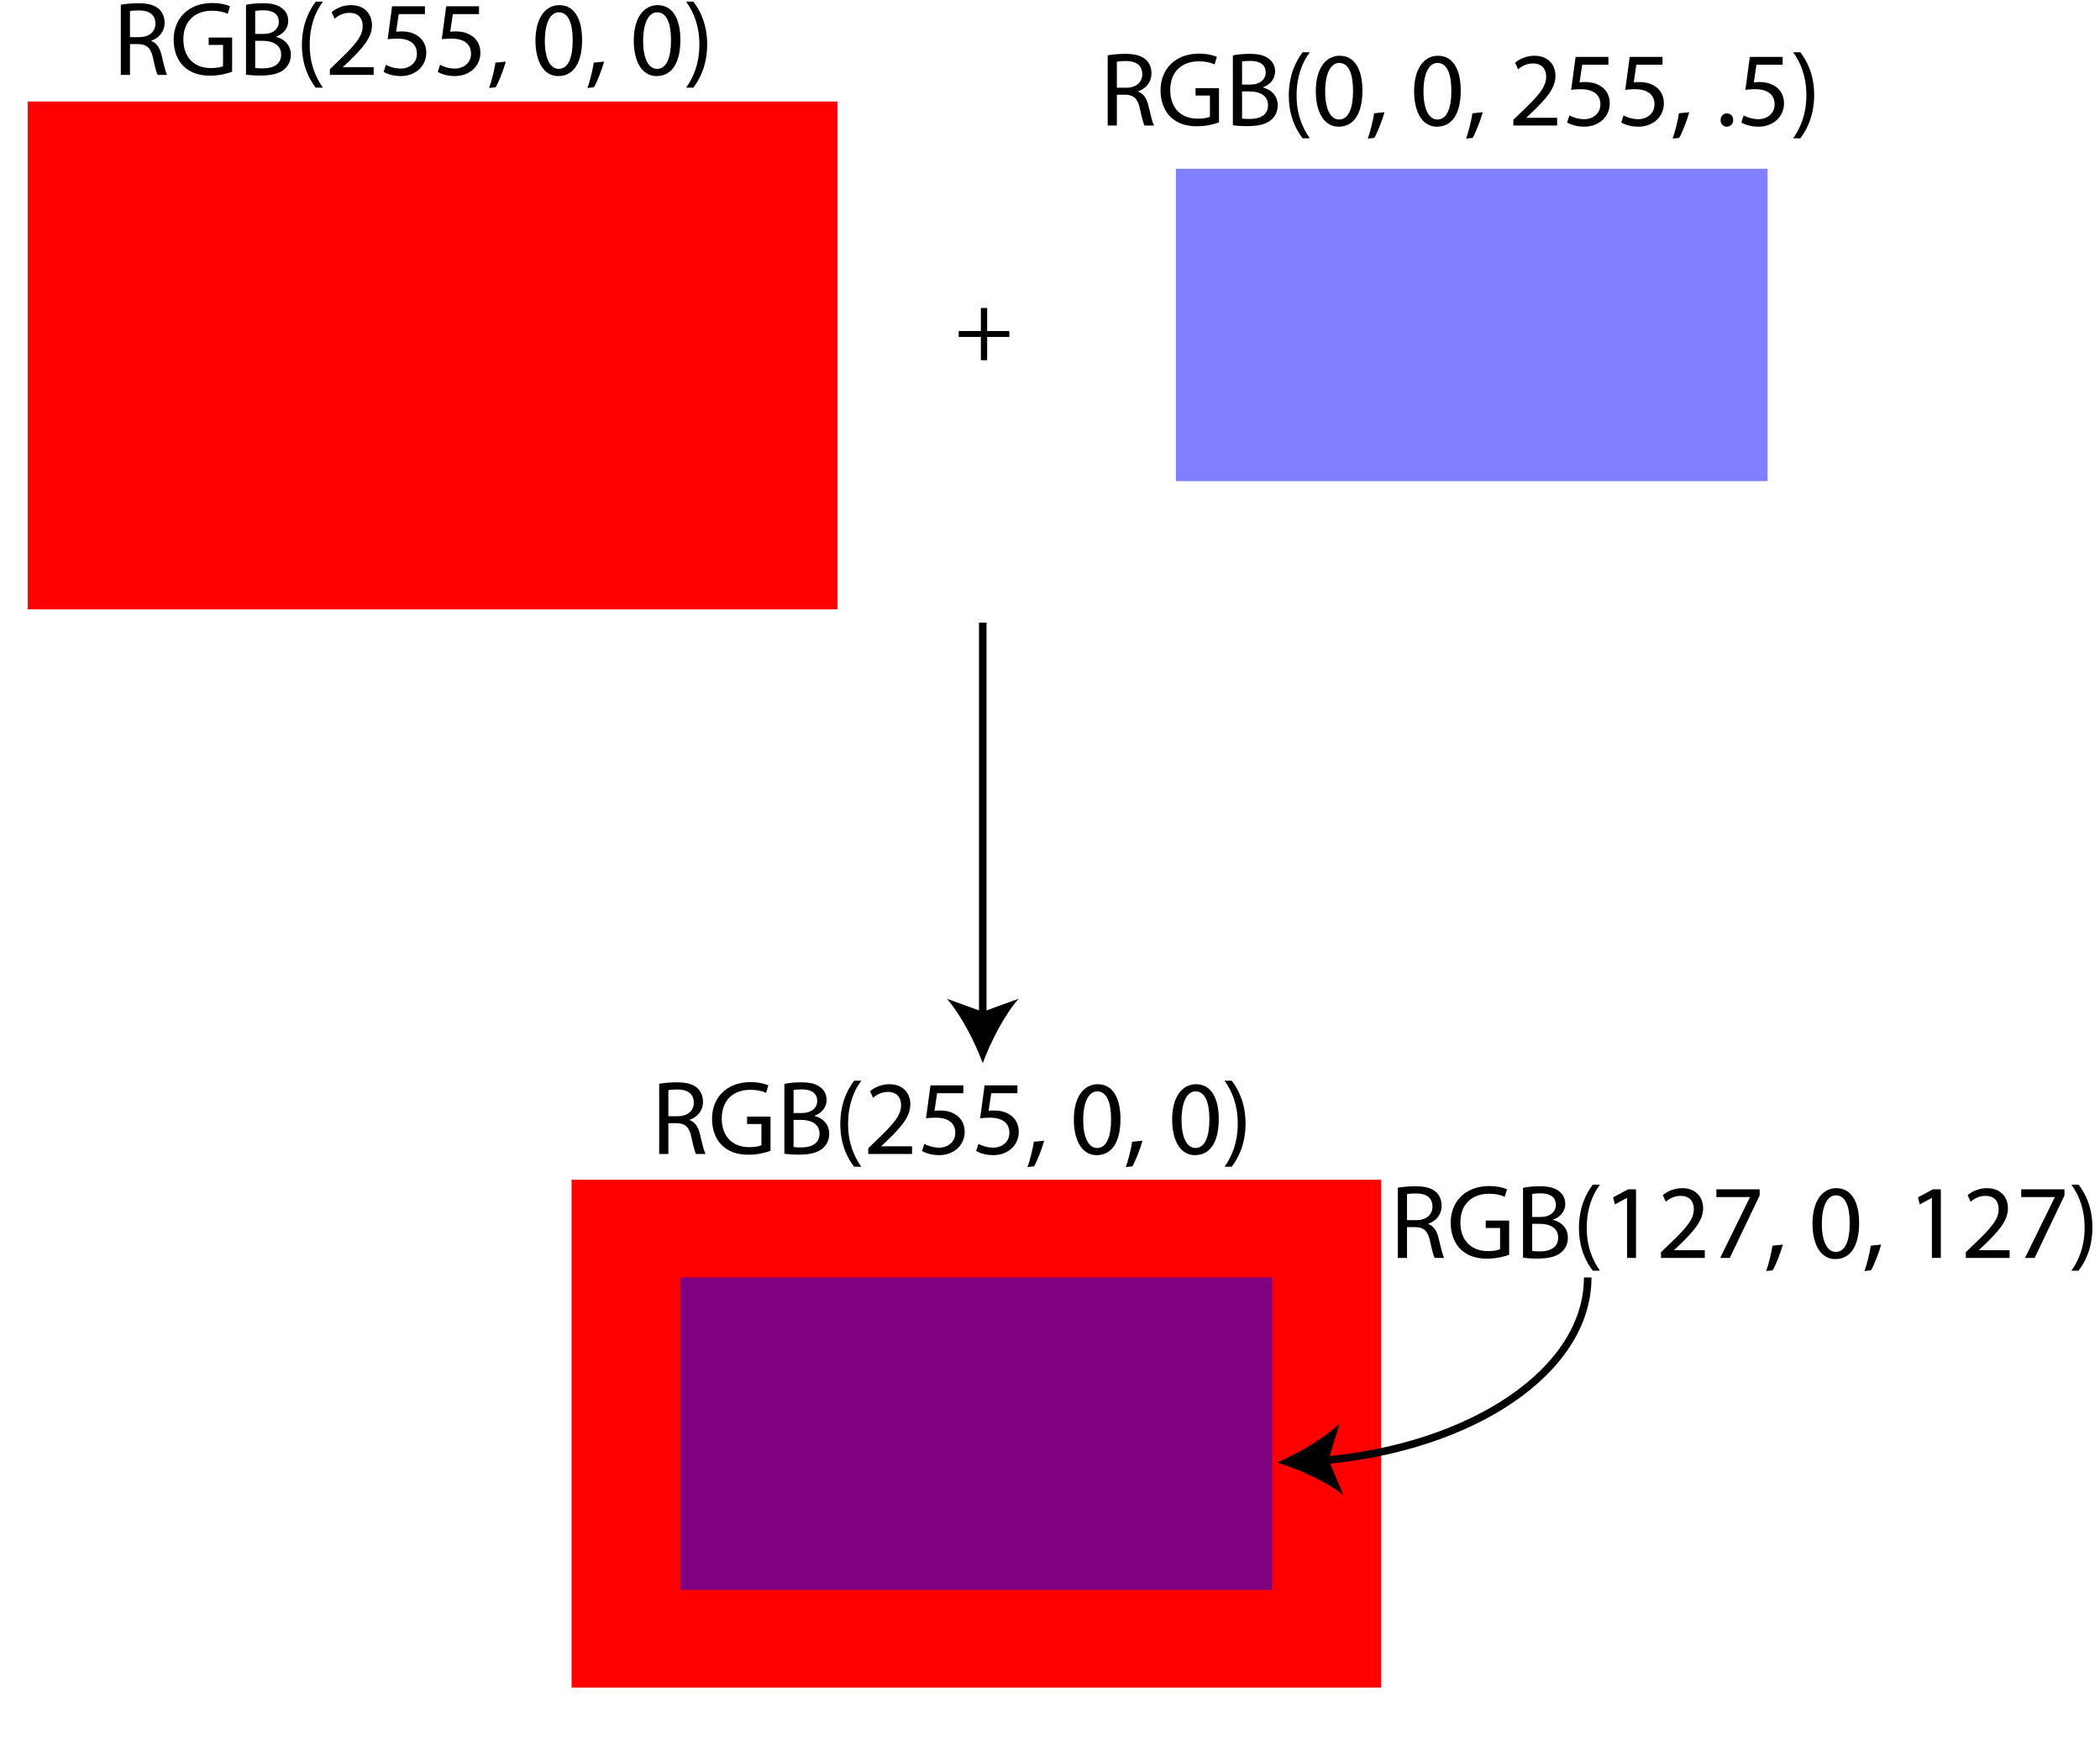
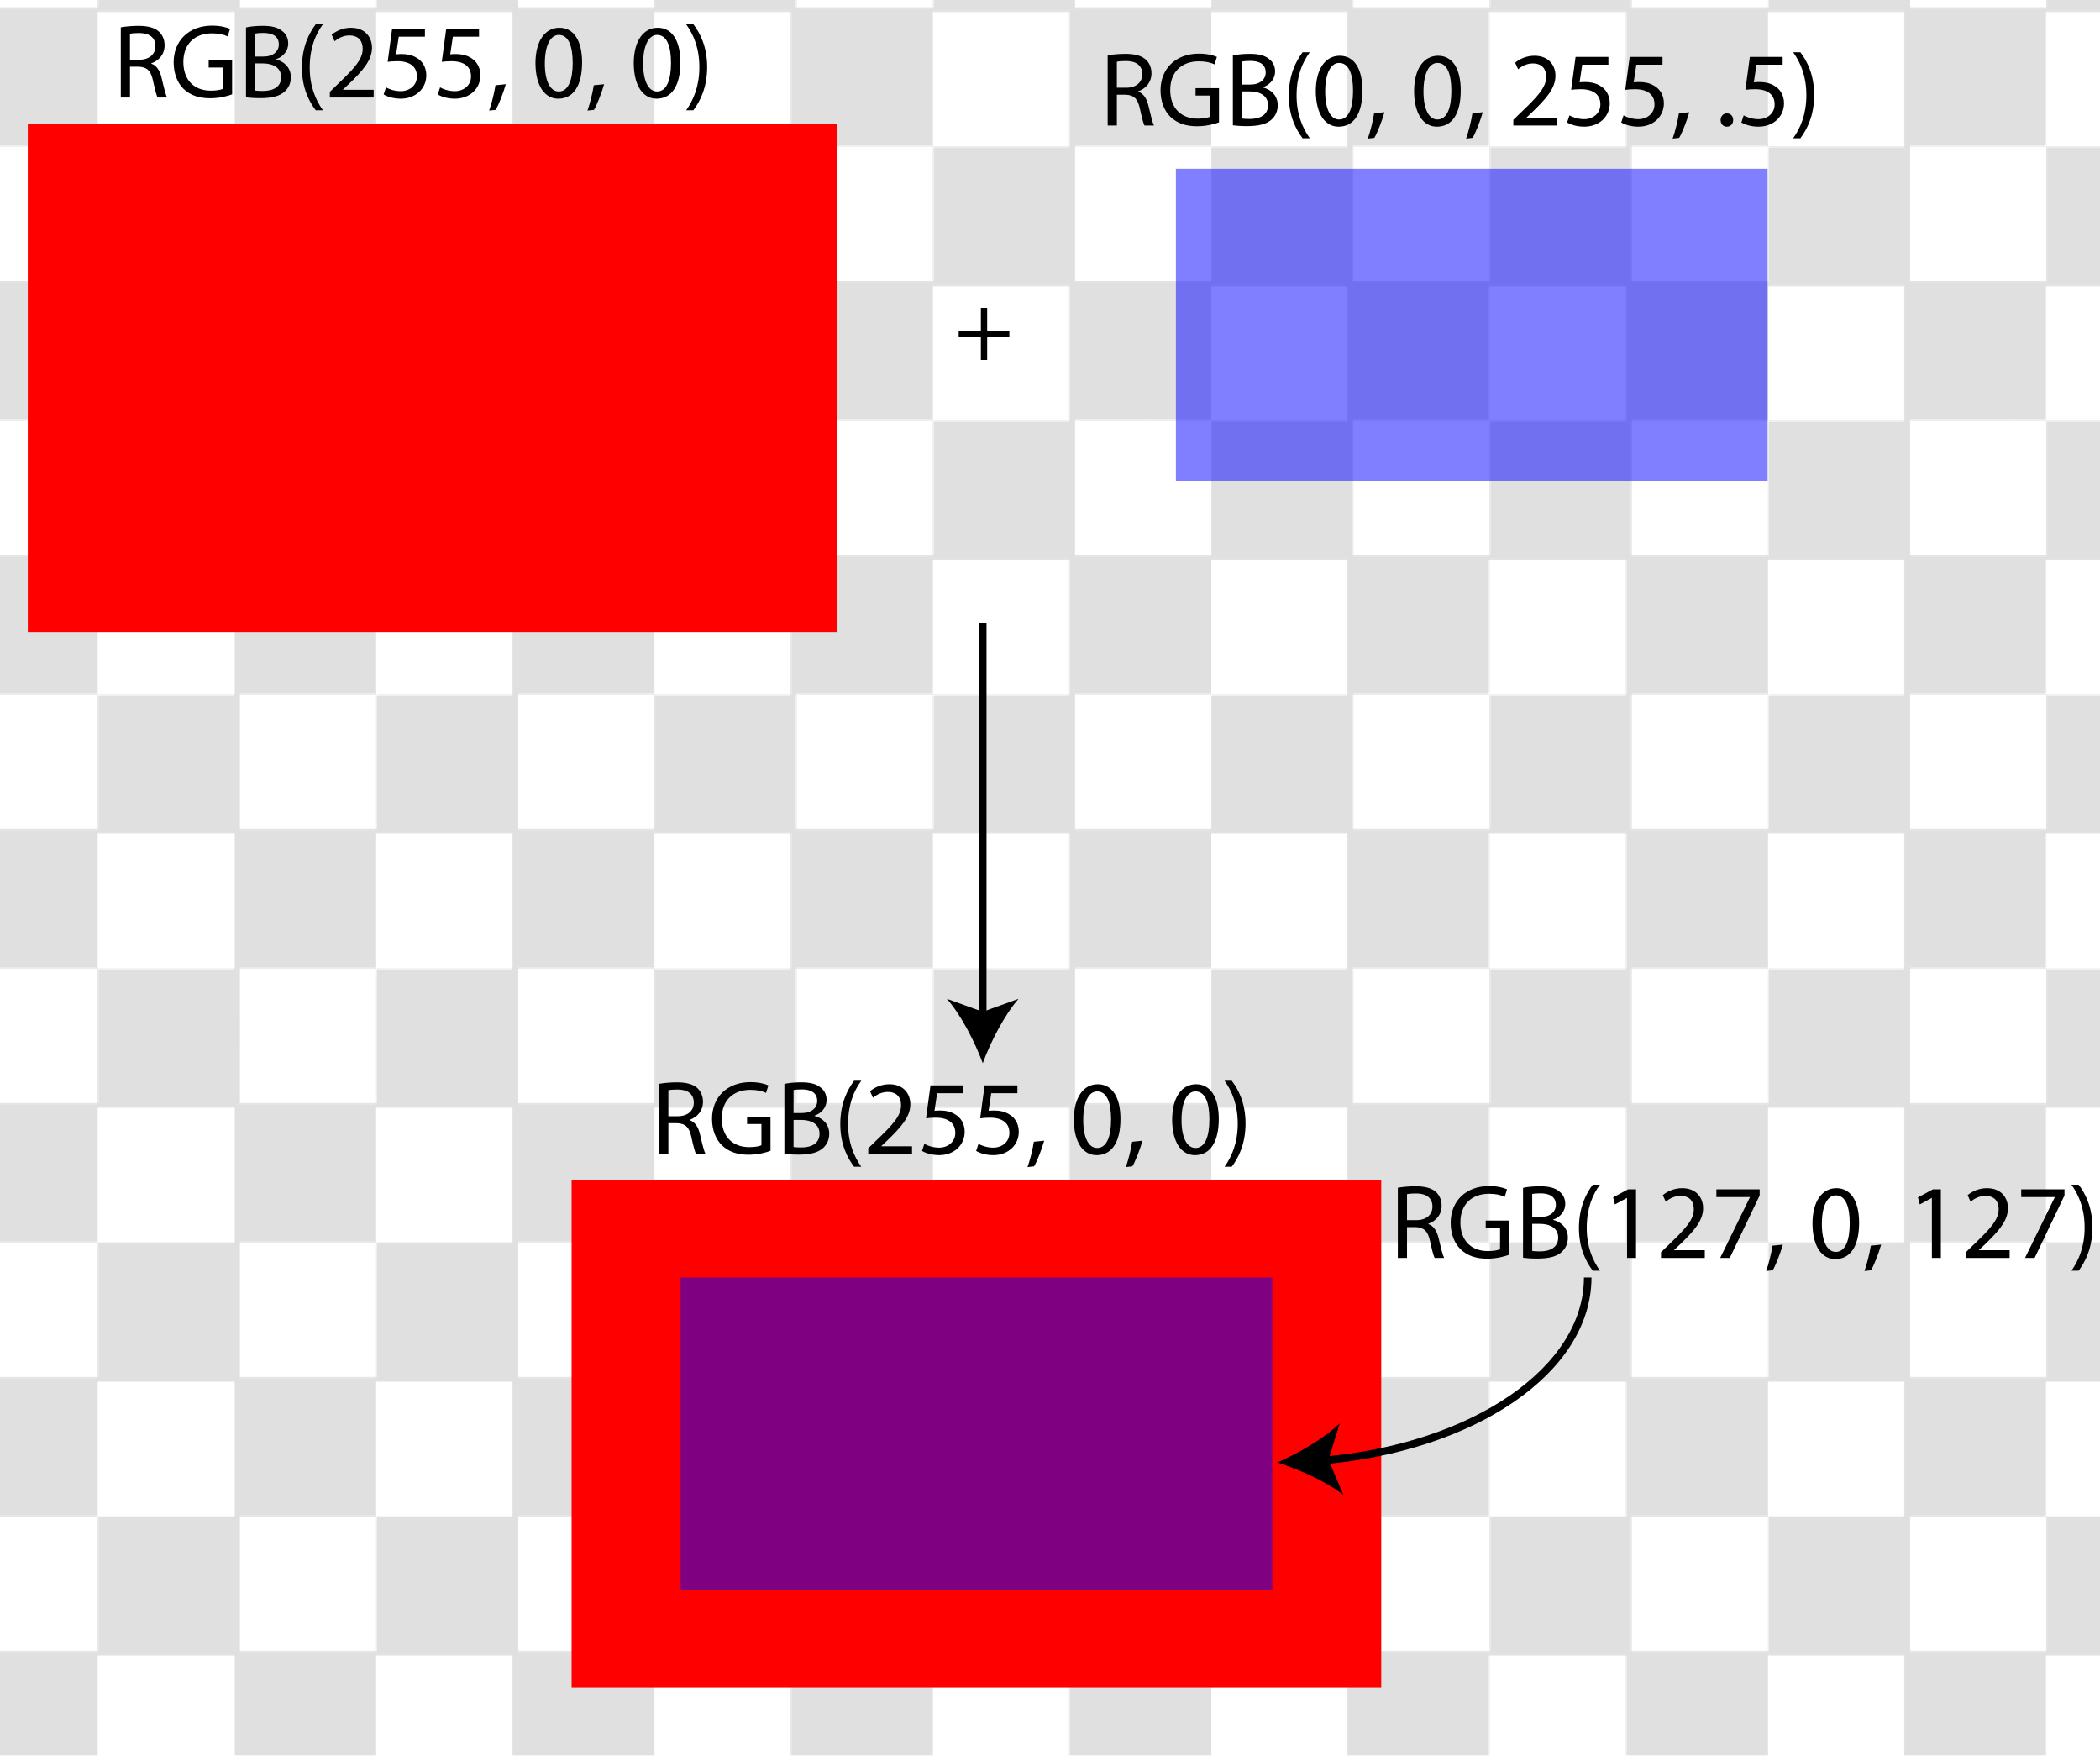
- <svg xmlns="http://www.w3.org/2000/svg" version="1.1" id="Layer_1" x="0px" y="0px" width="278.714px" height="232.931px" viewBox="0 0 278.714 232.931" enable-background="new 0 0 278.714 232.931" xml:space="preserve">
-   <rect x="3.688" y="13.473" fill="#FF0000" width="107.456" height="67.382" />
-   <g>
-     <rect x="14.968" fill="none" width="82.896" height="10.047" />
-     <path d="M16.032,0.625c0.617-0.112,1.513-0.196,2.339-0.196c1.303,0,2.157,0.252,2.731,0.771c0.462,0.42,0.743,1.064,0.743,1.807   c0,1.232-0.785,2.059-1.765,2.395v0.042c0.714,0.252,1.148,0.925,1.373,1.905c0.308,1.316,0.532,2.227,0.729,2.591h-1.261   c-0.154-0.28-0.364-1.079-0.616-2.255c-0.28-1.303-0.798-1.793-1.905-1.835h-1.148v4.09h-1.219V0.625z M17.251,4.925h1.247   c1.303,0,2.129-0.714,2.129-1.793c0-1.219-0.883-1.751-2.171-1.751c-0.588,0-0.995,0.042-1.205,0.098V4.925z" />
-     <path d="M30.806,9.52c-0.546,0.21-1.639,0.519-2.914,0.519c-1.429,0-2.605-0.364-3.53-1.247c-0.812-0.785-1.316-2.045-1.316-3.516   c0-2.815,1.947-4.875,5.113-4.875c1.092,0,1.961,0.238,2.367,0.434L30.218,1.83c-0.504-0.238-1.135-0.406-2.087-0.406   c-2.297,0-3.796,1.429-3.796,3.796c0,2.396,1.429,3.81,3.642,3.81c0.798,0,1.345-0.112,1.625-0.252V5.962h-1.905v-0.98h3.11V9.52z" />
-     <path d="M32.65,0.639c0.532-0.126,1.387-0.21,2.228-0.21c1.218,0,2.003,0.21,2.577,0.687c0.49,0.364,0.798,0.924,0.798,1.667   c0,0.924-0.616,1.723-1.597,2.073v0.042c0.896,0.21,1.947,0.953,1.947,2.354c0,0.813-0.322,1.443-0.812,1.891   c-0.645,0.602-1.709,0.882-3.25,0.882c-0.84,0-1.485-0.056-1.891-0.112V0.639z M33.869,4.505h1.106   c1.275,0,2.031-0.686,2.031-1.597c0-1.093-0.826-1.541-2.059-1.541c-0.56,0-0.882,0.042-1.079,0.084V4.505z M33.869,9.016   c0.252,0.042,0.588,0.056,1.022,0.056c1.261,0,2.423-0.462,2.423-1.835c0-1.274-1.106-1.821-2.437-1.821h-1.009V9.016z" />
-     <path d="M42.857,0.219c-1.022,1.387-1.751,3.194-1.751,5.743c0,2.493,0.771,4.272,1.751,5.673h-0.953   c-0.882-1.163-1.835-2.956-1.835-5.687c0.014-2.746,0.953-4.552,1.835-5.729H42.857z" />
-     <path d="M43.78,9.94V9.184l0.966-0.938c2.326-2.213,3.39-3.39,3.39-4.763c0-0.924-0.435-1.779-1.793-1.779   c-0.827,0-1.513,0.42-1.933,0.771l-0.392-0.869c0.616-0.518,1.527-0.924,2.563-0.924c1.961,0,2.788,1.345,2.788,2.647   c0,1.681-1.219,3.04-3.138,4.888l-0.714,0.672v0.028h4.076V9.94H43.78z" />
-     <path d="M56.396,1.872h-3.474l-0.35,2.339c0.21-0.028,0.406-0.042,0.742-0.042c0.714,0,1.401,0.14,1.961,0.49   c0.714,0.392,1.303,1.19,1.303,2.325c0,1.779-1.415,3.11-3.39,3.11c-0.995,0-1.821-0.28-2.269-0.561l0.308-0.938   C51.606,8.819,52.348,9.1,53.188,9.1c1.149,0,2.157-0.756,2.143-1.975c0-1.177-0.798-2.003-2.605-2.003   c-0.533,0-0.939,0.042-1.275,0.084l0.588-4.371h4.356V1.872z" />
-     <path d="M63.578,1.872h-3.474l-0.35,2.339c0.21-0.028,0.406-0.042,0.742-0.042c0.714,0,1.401,0.14,1.961,0.49   c0.714,0.392,1.303,1.19,1.303,2.325c0,1.779-1.415,3.11-3.39,3.11c-0.995,0-1.821-0.28-2.269-0.561l0.308-0.938   C58.788,8.819,59.53,9.1,60.37,9.1c1.149,0,2.157-0.756,2.143-1.975c0-1.177-0.798-2.003-2.605-2.003   c-0.533,0-0.939,0.042-1.275,0.084l0.588-4.371h4.356V1.872z" />
-     <path d="M64.918,11.677c0.308-0.84,0.687-2.339,0.84-3.362l1.373-0.14c-0.336,1.191-0.953,2.746-1.345,3.404L64.918,11.677z" />
-     <path d="M77.256,5.29c0,3.096-1.163,4.805-3.166,4.805c-1.779,0-2.998-1.667-3.025-4.679c0-3.068,1.331-4.734,3.18-4.734   C76.149,0.681,77.256,2.39,77.256,5.29z M72.311,5.43c0,2.367,0.729,3.712,1.849,3.712c1.247,0,1.849-1.471,1.849-3.796   c0-2.241-0.56-3.712-1.849-3.712C73.095,1.633,72.311,2.95,72.311,5.43z" />
-     <path d="M77.966,11.677c0.308-0.84,0.687-2.339,0.84-3.362l1.373-0.14c-0.336,1.191-0.953,2.746-1.345,3.404L77.966,11.677z" />
-     <path d="M90.303,5.29c0,3.096-1.163,4.805-3.166,4.805c-1.779,0-2.998-1.667-3.025-4.679c0-3.068,1.331-4.734,3.18-4.734   C89.196,0.681,90.303,2.39,90.303,5.29z M85.358,5.43c0,2.367,0.729,3.712,1.849,3.712c1.247,0,1.849-1.471,1.849-3.796   c0-2.241-0.56-3.712-1.849-3.712C86.143,1.633,85.358,2.95,85.358,5.43z" />
-     <path d="M91.069,11.635c0.98-1.387,1.751-3.194,1.751-5.715c0-2.521-0.756-4.3-1.751-5.701h0.953   c0.882,1.148,1.835,2.956,1.835,5.701c-0.014,2.745-0.953,4.538-1.835,5.715H91.069z" />
+ <svg xmlns="http://www.w3.org/2000/svg" version="1.1" x="0px" y="0px" width="278.714px" height="232.931px" viewBox="0 0 278.714 232.931" enable-background="new 0 0 278.714 232.931" xml:space="preserve">
+   <pattern x="-23.976" y="-16.899" width="36.947" height="36.35" patternUnits="userSpaceOnUse" id="New_Pattern_Swatch_2" viewBox="0 -36.35 36.947 36.35" overflow="visible">
+     <g>
+       <polygon fill="none" points="0,0 36.947,0 36.947,-36.35 0,-36.35   " />
+       <polygon fill="#E0E0E0" points="18.875,-17.875 0,-17.875 0,-36.35 18.875,-36.35   " />
+       <polygon fill="#E0E0E0" points="36.947,0 18.072,0 18.072,-18.474 36.947,-18.474   " />
+     </g>
+   </pattern>
+   <g id="Layer_2">
+     <rect fill="url(#New_Pattern_Swatch_2)" width="278.714" height="232.931" />
  </g>
-   <rect x="156.066" y="22.393" fill="#0000FF" fill-opacity="0.5" width="78.53" height="41.446" />
-   <g>
-     <rect x="145.947" y="6.715" fill="none" width="100.768" height="10.046" />
-     <path d="M147.011,7.34c0.616-0.112,1.513-0.196,2.34-0.196c1.303,0,2.156,0.252,2.731,0.771c0.462,0.42,0.742,1.064,0.742,1.807   c0,1.232-0.784,2.059-1.766,2.395v0.042c0.715,0.252,1.149,0.925,1.373,1.905c0.309,1.316,0.532,2.227,0.729,2.591H151.9   c-0.154-0.28-0.364-1.079-0.616-2.255c-0.28-1.303-0.799-1.793-1.905-1.835h-1.148v4.09h-1.219V7.34z M148.23,11.641h1.247   c1.303,0,2.129-0.714,2.129-1.793c0-1.219-0.883-1.751-2.171-1.751c-0.589,0-0.995,0.042-1.205,0.098V11.641z" />
-     <path d="M161.786,16.235c-0.547,0.21-1.639,0.519-2.914,0.519c-1.429,0-2.605-0.364-3.529-1.247   c-0.813-0.785-1.317-2.045-1.317-3.516c0-2.815,1.947-4.875,5.113-4.875c1.093,0,1.961,0.238,2.367,0.434l-0.309,0.995   c-0.504-0.238-1.134-0.406-2.087-0.406c-2.297,0-3.796,1.429-3.796,3.796c0,2.396,1.429,3.81,3.642,3.81   c0.799,0,1.345-0.112,1.625-0.252v-2.815h-1.905v-0.98h3.11V16.235z" />
-     <path d="M163.629,7.354c0.532-0.126,1.387-0.21,2.228-0.21c1.219,0,2.003,0.21,2.577,0.687c0.49,0.364,0.799,0.924,0.799,1.667   c0,0.924-0.616,1.723-1.598,2.073v0.042c0.896,0.21,1.947,0.952,1.947,2.353c0,0.813-0.322,1.443-0.813,1.891   c-0.645,0.602-1.709,0.882-3.249,0.882c-0.841,0-1.485-0.056-1.892-0.112V7.354z M164.848,11.22h1.106   c1.274,0,2.031-0.686,2.031-1.597c0-1.093-0.826-1.541-2.059-1.541c-0.561,0-0.883,0.042-1.079,0.084V11.22z M164.848,15.731   c0.252,0.042,0.588,0.056,1.022,0.056c1.261,0,2.424-0.462,2.424-1.835c0-1.274-1.107-1.821-2.438-1.821h-1.009V15.731z" />
-     <path d="M173.836,6.934c-1.022,1.387-1.751,3.194-1.751,5.743c0,2.493,0.771,4.272,1.751,5.673h-0.952   c-0.883-1.163-1.835-2.956-1.835-5.687c0.014-2.746,0.952-4.552,1.835-5.729H173.836z" />
-     <path d="M180.824,12.005c0,3.096-1.162,4.805-3.165,4.805c-1.779,0-2.998-1.667-3.026-4.679c0-3.068,1.331-4.734,3.18-4.734   C179.717,7.396,180.824,9.105,180.824,12.005z M175.879,12.145c0,2.367,0.729,3.712,1.849,3.712c1.247,0,1.85-1.471,1.85-3.796   c0-2.241-0.561-3.712-1.85-3.712C176.664,8.349,175.879,9.666,175.879,12.145z" />
-     <path d="M181.535,18.392c0.308-0.84,0.686-2.339,0.84-3.362l1.373-0.14c-0.336,1.191-0.953,2.746-1.345,3.404L181.535,18.392z" />
-     <path d="M193.871,12.005c0,3.096-1.162,4.805-3.165,4.805c-1.779,0-2.998-1.667-3.026-4.679c0-3.068,1.331-4.734,3.18-4.734   C192.764,7.396,193.871,9.105,193.871,12.005z M188.926,12.145c0,2.367,0.729,3.712,1.849,3.712c1.247,0,1.85-1.471,1.85-3.796   c0-2.241-0.561-3.712-1.85-3.712C189.71,8.349,188.926,9.666,188.926,12.145z" />
-     <path d="M194.582,18.392c0.308-0.84,0.686-2.339,0.84-3.362l1.373-0.14c-0.336,1.191-0.953,2.746-1.345,3.404L194.582,18.392z" />
-     <path d="M200.852,16.655v-0.756l0.967-0.938c2.325-2.213,3.39-3.39,3.39-4.763c0-0.924-0.434-1.779-1.793-1.779   c-0.826,0-1.513,0.42-1.933,0.771l-0.393-0.869c0.616-0.519,1.527-0.924,2.563-0.924c1.961,0,2.788,1.345,2.788,2.647   c0,1.681-1.219,3.04-3.138,4.889l-0.715,0.672v0.028h4.076v1.022H200.852z" />
-     <path d="M213.469,8.587h-3.474l-0.351,2.339c0.21-0.028,0.406-0.042,0.742-0.042c0.715,0,1.401,0.14,1.961,0.49   c0.715,0.392,1.303,1.19,1.303,2.325c0,1.779-1.414,3.11-3.39,3.11c-0.994,0-1.821-0.28-2.27-0.561l0.309-0.938   c0.378,0.224,1.121,0.504,1.961,0.504c1.148,0,2.157-0.756,2.144-1.975c0-1.177-0.799-2.003-2.605-2.003   c-0.532,0-0.938,0.042-1.274,0.084l0.588-4.371h4.356V8.587z" />
-     <path d="M220.651,8.587h-3.474l-0.351,2.339c0.21-0.028,0.406-0.042,0.742-0.042c0.715,0,1.401,0.14,1.961,0.49   c0.715,0.392,1.303,1.19,1.303,2.325c0,1.779-1.414,3.11-3.39,3.11c-0.994,0-1.821-0.28-2.27-0.561l0.309-0.938   c0.378,0.224,1.121,0.504,1.961,0.504c1.148,0,2.157-0.756,2.144-1.975c0-1.177-0.799-2.003-2.605-2.003   c-0.532,0-0.938,0.042-1.274,0.084l0.588-4.371h4.356V8.587z" />
-     <path d="M221.992,18.392c0.308-0.84,0.686-2.339,0.84-3.362l1.373-0.14c-0.336,1.191-0.953,2.746-1.345,3.404L221.992,18.392z" />
-     <path d="M228.361,15.927c0-0.504,0.35-0.882,0.84-0.882c0.491,0,0.827,0.364,0.827,0.882c0,0.504-0.336,0.883-0.854,0.883   C228.697,16.81,228.361,16.431,228.361,15.927z" />
-     <path d="M236.595,8.587h-3.474l-0.351,2.339c0.21-0.028,0.406-0.042,0.742-0.042c0.715,0,1.401,0.14,1.961,0.49   c0.715,0.392,1.303,1.19,1.303,2.325c0,1.779-1.414,3.11-3.39,3.11c-0.994,0-1.821-0.28-2.27-0.561l0.309-0.938   c0.378,0.224,1.12,0.504,1.961,0.504c1.148,0,2.157-0.756,2.144-1.975c0-1.177-0.799-2.003-2.605-2.003   c-0.532,0-0.938,0.042-1.275,0.084l0.589-4.371h4.356V8.587z" />
-     <path d="M237.992,18.35c0.98-1.387,1.751-3.194,1.751-5.715c0-2.521-0.757-4.3-1.751-5.701h0.952   c0.883,1.148,1.835,2.956,1.835,5.701c-0.014,2.745-0.952,4.538-1.835,5.715H237.992z" />
-   </g>
-   <g>
-     <path d="M131.017,40.861v3.063h2.945v0.782h-2.945v3.088h-0.834v-3.088h-2.945v-0.782h2.945v-3.063H131.017z" />
-   </g>
-   <g>
+   <g id="Layer_1">
+     <rect x="3.688" y="16.473" fill="#FF0000" width="107.456" height="67.382" />
    <g>
-       <line fill="none" stroke="#000000" stroke-miterlimit="10" x1="130.431" y1="82.615" x2="130.431" y2="135.042" />
+       <rect x="14.968" y="3" fill="none" width="82.896" height="10.047" />
+       <path d="M16.032,3.625c0.617-0.112,1.513-0.196,2.339-0.196c1.303,0,2.157,0.252,2.731,0.771c0.462,0.42,0.743,1.064,0.743,1.807    c0,1.232-0.785,2.059-1.765,2.395v0.042c0.714,0.252,1.148,0.925,1.373,1.905c0.308,1.316,0.532,2.227,0.729,2.591h-1.261    c-0.154-0.28-0.364-1.079-0.616-2.255c-0.28-1.303-0.798-1.793-1.905-1.835h-1.148v4.09h-1.219V3.625z M17.251,7.925h1.247    c1.303,0,2.129-0.714,2.129-1.793c0-1.219-0.883-1.751-2.171-1.751c-0.588,0-0.995,0.042-1.205,0.098V7.925z" />
+       <path d="M30.806,12.52c-0.546,0.21-1.639,0.519-2.914,0.519c-1.429,0-2.605-0.364-3.53-1.247    c-0.812-0.785-1.316-2.045-1.316-3.516c0-2.815,1.947-4.875,5.113-4.875c1.092,0,1.961,0.238,2.367,0.434L30.218,4.83    c-0.504-0.238-1.135-0.406-2.087-0.406c-2.297,0-3.796,1.429-3.796,3.796c0,2.396,1.429,3.81,3.642,3.81    c0.798,0,1.345-0.112,1.625-0.252V8.962h-1.905v-0.98h3.11V12.52z" />
+       <path d="M32.65,3.639c0.532-0.126,1.387-0.21,2.228-0.21c1.218,0,2.003,0.21,2.577,0.687c0.49,0.364,0.798,0.924,0.798,1.667    c0,0.924-0.616,1.723-1.597,2.073v0.042c0.896,0.21,1.947,0.953,1.947,2.354c0,0.813-0.322,1.443-0.812,1.891    c-0.645,0.602-1.709,0.882-3.25,0.882c-0.84,0-1.485-0.056-1.891-0.112V3.639z M33.869,7.505h1.106    c1.275,0,2.031-0.686,2.031-1.597c0-1.093-0.826-1.541-2.059-1.541c-0.56,0-0.882,0.042-1.079,0.084V7.505z M33.869,12.016    c0.252,0.042,0.588,0.056,1.022,0.056c1.261,0,2.423-0.462,2.423-1.835c0-1.274-1.106-1.821-2.437-1.821h-1.009V12.016z" />
+       <path d="M42.857,3.219c-1.022,1.387-1.751,3.194-1.751,5.743c0,2.493,0.771,4.272,1.751,5.673h-0.953    c-0.882-1.163-1.835-2.956-1.835-5.687c0.014-2.746,0.953-4.552,1.835-5.729H42.857z" />
+       <path d="M43.78,12.94v-0.756l0.966-0.938c2.326-2.213,3.39-3.39,3.39-4.763c0-0.924-0.435-1.779-1.793-1.779    c-0.827,0-1.513,0.42-1.933,0.771l-0.392-0.869c0.616-0.518,1.527-0.924,2.563-0.924c1.961,0,2.788,1.345,2.788,2.647    c0,1.681-1.219,3.04-3.138,4.888l-0.714,0.672v0.028h4.076v1.022H43.78z" />
+       <path d="M56.396,4.872h-3.474l-0.35,2.339c0.21-0.028,0.406-0.042,0.742-0.042c0.714,0,1.401,0.14,1.961,0.49    c0.714,0.392,1.303,1.19,1.303,2.325c0,1.779-1.415,3.11-3.39,3.11c-0.995,0-1.821-0.28-2.269-0.561l0.308-0.938    c0.378,0.224,1.121,0.504,1.961,0.504c1.149,0,2.157-0.756,2.143-1.975c0-1.177-0.798-2.003-2.605-2.003    c-0.533,0-0.939,0.042-1.275,0.084l0.588-4.371h4.356V4.872z" />
+       <path d="M63.578,4.872h-3.474l-0.35,2.339c0.21-0.028,0.406-0.042,0.742-0.042c0.714,0,1.401,0.14,1.961,0.49    c0.714,0.392,1.303,1.19,1.303,2.325c0,1.779-1.415,3.11-3.39,3.11c-0.995,0-1.821-0.28-2.269-0.561l0.308-0.938    c0.378,0.224,1.121,0.504,1.961,0.504c1.149,0,2.157-0.756,2.143-1.975c0-1.177-0.798-2.003-2.605-2.003    c-0.533,0-0.939,0.042-1.275,0.084l0.588-4.371h4.356V4.872z" />
+       <path d="M64.918,14.677c0.308-0.84,0.687-2.339,0.84-3.362l1.373-0.14c-0.336,1.191-0.953,2.746-1.345,3.404L64.918,14.677z" />
+       <path d="M77.256,8.29c0,3.096-1.163,4.805-3.166,4.805c-1.779,0-2.998-1.667-3.025-4.679c0-3.068,1.331-4.734,3.18-4.734    C76.149,3.681,77.256,5.39,77.256,8.29z M72.311,8.43c0,2.367,0.729,3.712,1.849,3.712c1.247,0,1.849-1.471,1.849-3.796    c0-2.241-0.56-3.712-1.849-3.712C73.095,4.633,72.311,5.95,72.311,8.43z" />
+       <path d="M77.966,14.677c0.308-0.84,0.687-2.339,0.84-3.362l1.373-0.14c-0.336,1.191-0.953,2.746-1.345,3.404L77.966,14.677z" />
+       <path d="M90.303,8.29c0,3.096-1.163,4.805-3.166,4.805c-1.779,0-2.998-1.667-3.025-4.679c0-3.068,1.331-4.734,3.18-4.734    C89.196,3.681,90.303,5.39,90.303,8.29z M85.358,8.43c0,2.367,0.729,3.712,1.849,3.712c1.247,0,1.849-1.471,1.849-3.796    c0-2.241-0.56-3.712-1.849-3.712C86.143,4.633,85.358,5.95,85.358,8.43z" />
+       <path d="M91.069,14.635c0.98-1.387,1.751-3.194,1.751-5.715c0-2.521-0.756-4.3-1.751-5.701h0.953    c0.882,1.148,1.835,2.956,1.835,5.701c-0.014,2.745-0.953,4.538-1.835,5.715H91.069z" />
+     </g>
+     <rect x="156.066" y="22.393" fill="#0000FF" fill-opacity="0.5" width="78.53" height="41.446" />
+     <g>
+       <rect x="145.947" y="6.715" fill="none" width="100.768" height="10.046" />
+       <path d="M147.011,7.34c0.616-0.112,1.513-0.196,2.34-0.196c1.303,0,2.156,0.252,2.731,0.771c0.462,0.42,0.742,1.064,0.742,1.807    c0,1.232-0.784,2.059-1.766,2.395v0.042c0.715,0.252,1.149,0.925,1.373,1.905c0.309,1.316,0.532,2.227,0.729,2.591H151.9    c-0.154-0.28-0.364-1.079-0.616-2.255c-0.28-1.303-0.799-1.793-1.905-1.835h-1.148v4.09h-1.219V7.34z M148.23,11.641h1.247    c1.303,0,2.129-0.714,2.129-1.793c0-1.219-0.883-1.751-2.171-1.751c-0.589,0-0.995,0.042-1.205,0.098V11.641z" />
+       <path d="M161.786,16.235c-0.547,0.21-1.639,0.519-2.914,0.519c-1.429,0-2.605-0.364-3.529-1.247    c-0.813-0.785-1.317-2.045-1.317-3.516c0-2.815,1.947-4.875,5.113-4.875c1.093,0,1.961,0.238,2.367,0.434l-0.309,0.995    c-0.504-0.238-1.134-0.406-2.087-0.406c-2.297,0-3.796,1.429-3.796,3.796c0,2.396,1.429,3.81,3.642,3.81    c0.799,0,1.345-0.112,1.625-0.252v-2.815h-1.905v-0.98h3.11V16.235z" />
+       <path d="M163.629,7.354c0.532-0.126,1.387-0.21,2.228-0.21c1.219,0,2.003,0.21,2.577,0.687c0.49,0.364,0.799,0.924,0.799,1.667    c0,0.924-0.616,1.723-1.598,2.073v0.042c0.896,0.21,1.947,0.952,1.947,2.353c0,0.813-0.322,1.443-0.813,1.891    c-0.645,0.602-1.709,0.882-3.249,0.882c-0.841,0-1.485-0.056-1.892-0.112V7.354z M164.848,11.22h1.106    c1.274,0,2.031-0.686,2.031-1.597c0-1.093-0.826-1.541-2.059-1.541c-0.561,0-0.883,0.042-1.079,0.084V11.22z M164.848,15.731    c0.252,0.042,0.588,0.056,1.022,0.056c1.261,0,2.424-0.462,2.424-1.835c0-1.274-1.107-1.821-2.438-1.821h-1.009V15.731z" />
+       <path d="M173.836,6.934c-1.022,1.387-1.751,3.194-1.751,5.743c0,2.493,0.771,4.272,1.751,5.673h-0.952    c-0.883-1.163-1.835-2.956-1.835-5.687c0.014-2.746,0.952-4.552,1.835-5.729H173.836z" />
+       <path d="M180.824,12.005c0,3.096-1.162,4.805-3.165,4.805c-1.779,0-2.998-1.667-3.026-4.679c0-3.068,1.331-4.734,3.18-4.734    C179.717,7.396,180.824,9.105,180.824,12.005z M175.879,12.145c0,2.367,0.729,3.712,1.849,3.712c1.247,0,1.85-1.471,1.85-3.796    c0-2.241-0.561-3.712-1.85-3.712C176.664,8.349,175.879,9.666,175.879,12.145z" />
+       <path d="M181.535,18.392c0.308-0.84,0.686-2.339,0.84-3.362l1.373-0.14c-0.336,1.191-0.953,2.746-1.345,3.404L181.535,18.392z" />
+       <path d="M193.871,12.005c0,3.096-1.162,4.805-3.165,4.805c-1.779,0-2.998-1.667-3.026-4.679c0-3.068,1.331-4.734,3.18-4.734    C192.764,7.396,193.871,9.105,193.871,12.005z M188.926,12.145c0,2.367,0.729,3.712,1.849,3.712c1.247,0,1.85-1.471,1.85-3.796    c0-2.241-0.561-3.712-1.85-3.712C189.71,8.349,188.926,9.666,188.926,12.145z" />
+       <path d="M194.582,18.392c0.308-0.84,0.686-2.339,0.84-3.362l1.373-0.14c-0.336,1.191-0.953,2.746-1.345,3.404L194.582,18.392z" />
+       <path d="M200.852,16.655v-0.756l0.967-0.938c2.325-2.213,3.39-3.39,3.39-4.763c0-0.924-0.434-1.779-1.793-1.779    c-0.826,0-1.513,0.42-1.933,0.771l-0.393-0.869c0.616-0.519,1.527-0.924,2.563-0.924c1.961,0,2.788,1.345,2.788,2.647    c0,1.681-1.219,3.04-3.138,4.889l-0.715,0.672v0.028h4.076v1.022H200.852z" />
+       <path d="M213.469,8.587h-3.474l-0.351,2.339c0.21-0.028,0.406-0.042,0.742-0.042c0.715,0,1.401,0.14,1.961,0.49    c0.715,0.392,1.303,1.19,1.303,2.325c0,1.779-1.414,3.11-3.39,3.11c-0.994,0-1.821-0.28-2.27-0.561l0.309-0.938    c0.378,0.224,1.121,0.504,1.961,0.504c1.148,0,2.157-0.756,2.144-1.975c0-1.177-0.799-2.003-2.605-2.003    c-0.532,0-0.938,0.042-1.274,0.084l0.588-4.371h4.356V8.587z" />
+       <path d="M220.651,8.587h-3.474l-0.351,2.339c0.21-0.028,0.406-0.042,0.742-0.042c0.715,0,1.401,0.14,1.961,0.49    c0.715,0.392,1.303,1.19,1.303,2.325c0,1.779-1.414,3.11-3.39,3.11c-0.994,0-1.821-0.28-2.27-0.561l0.309-0.938    c0.378,0.224,1.121,0.504,1.961,0.504c1.148,0,2.157-0.756,2.144-1.975c0-1.177-0.799-2.003-2.605-2.003    c-0.532,0-0.938,0.042-1.274,0.084l0.588-4.371h4.356V8.587z" />
+       <path d="M221.992,18.392c0.308-0.84,0.686-2.339,0.84-3.362l1.373-0.14c-0.336,1.191-0.953,2.746-1.345,3.404L221.992,18.392z" />
+       <path d="M228.361,15.927c0-0.504,0.35-0.882,0.84-0.882c0.491,0,0.827,0.364,0.827,0.882c0,0.504-0.336,0.883-0.854,0.883    C228.697,16.81,228.361,16.431,228.361,15.927z" />
+       <path d="M236.595,8.587h-3.474l-0.351,2.339c0.21-0.028,0.406-0.042,0.742-0.042c0.715,0,1.401,0.14,1.961,0.49    c0.715,0.392,1.303,1.19,1.303,2.325c0,1.779-1.414,3.11-3.39,3.11c-0.994,0-1.821-0.28-2.27-0.561l0.309-0.938    c0.378,0.224,1.12,0.504,1.961,0.504c1.148,0,2.157-0.756,2.144-1.975c0-1.177-0.799-2.003-2.605-2.003    c-0.532,0-0.938,0.042-1.275,0.084l0.589-4.371h4.356V8.587z" />
+       <path d="M237.992,18.35c0.98-1.387,1.751-3.194,1.751-5.715c0-2.521-0.757-4.3-1.751-5.701h0.952    c0.883,1.148,1.835,2.956,1.835,5.701c-0.014,2.745-0.952,4.538-1.835,5.715H237.992z" />
+     </g>
+     <g>
+       <path d="M131.017,40.861v3.063h2.945v0.782h-2.945v3.088h-0.834v-3.088h-2.945v-0.782h2.945v-3.063H131.017z" />
+     </g>
+     <g>
      <g>
-         <path d="M130.431,141.077c-1.054-2.84-2.852-6.363-4.756-8.548l4.756,1.721l4.755-1.721     C133.282,134.713,131.484,138.237,130.431,141.077z" />
+         <line fill="none" stroke="#000000" stroke-miterlimit="10" x1="130.431" y1="82.615" x2="130.431" y2="135.042" />
+         <g>
+           <path d="M130.431,141.077c-1.054-2.84-2.852-6.363-4.756-8.548l4.756,1.721l4.755-1.721      C133.282,134.713,131.484,138.237,130.431,141.077z" />
+         </g>
      </g>
    </g>
-   </g>
-   <rect x="75.864" y="156.544" fill="#FF0000" width="107.457" height="67.383" />
-   <g>
-     <rect x="86.422" y="143.184" fill="none" width="86.34" height="10.046" />
-     <path d="M87.487,143.808c0.616-0.111,1.513-0.195,2.339-0.195c1.303,0,2.157,0.252,2.731,0.77c0.462,0.421,0.743,1.065,0.743,1.808   c0,1.232-0.785,2.059-1.765,2.396v0.042c0.714,0.252,1.148,0.924,1.373,1.904c0.308,1.317,0.532,2.228,0.729,2.592h-1.261   c-0.154-0.28-0.364-1.078-0.616-2.255c-0.28-1.303-0.798-1.793-1.905-1.835h-1.148v4.09h-1.219V143.808z M88.706,148.109h1.247   c1.303,0,2.129-0.715,2.129-1.793c0-1.219-0.883-1.751-2.171-1.751c-0.588,0-0.995,0.042-1.205,0.098V148.109z" />
-     <path d="M102.261,152.704c-0.546,0.21-1.639,0.518-2.914,0.518c-1.429,0-2.605-0.364-3.53-1.246   c-0.813-0.784-1.316-2.045-1.316-3.516c0-2.816,1.947-4.875,5.113-4.875c1.092,0,1.961,0.238,2.367,0.435l-0.308,0.994   c-0.504-0.238-1.135-0.406-2.087-0.406c-2.297,0-3.796,1.429-3.796,3.796c0,2.396,1.429,3.811,3.642,3.811   c0.798,0,1.345-0.112,1.625-0.253v-2.815h-1.905v-0.98h3.11V152.704z" />
-     <path d="M104.104,143.823c0.532-0.126,1.387-0.21,2.228-0.21c1.218,0,2.003,0.21,2.577,0.686c0.49,0.364,0.798,0.925,0.798,1.667   c0,0.925-0.616,1.724-1.597,2.073v0.042c0.896,0.21,1.947,0.953,1.947,2.354c0,0.813-0.322,1.442-0.812,1.891   c-0.645,0.603-1.709,0.883-3.25,0.883c-0.84,0-1.485-0.056-1.891-0.112V143.823z M105.323,147.689h1.106   c1.275,0,2.031-0.687,2.031-1.598c0-1.092-0.827-1.54-2.059-1.54c-0.561,0-0.882,0.042-1.079,0.084V147.689z M105.323,152.199   c0.252,0.042,0.588,0.057,1.022,0.057c1.261,0,2.423-0.463,2.423-1.835c0-1.275-1.106-1.821-2.437-1.821h-1.009V152.199z" />
-     <path d="M114.312,143.402c-1.022,1.387-1.751,3.194-1.751,5.743c0,2.494,0.771,4.272,1.751,5.674h-0.953   c-0.882-1.163-1.835-2.956-1.835-5.688c0.014-2.745,0.953-4.553,1.835-5.729H114.312z" />
-     <path d="M115.234,153.124v-0.757l0.966-0.938c2.325-2.213,3.39-3.39,3.39-4.762c0-0.925-0.435-1.779-1.793-1.779   c-0.827,0-1.513,0.42-1.933,0.771l-0.392-0.869c0.616-0.518,1.527-0.924,2.563-0.924c1.961,0,2.788,1.345,2.788,2.647   c0,1.681-1.219,3.039-3.138,4.889l-0.714,0.672v0.028h4.076v1.022H115.234z" />
-     <path d="M127.851,145.055h-3.474l-0.35,2.339c0.21-0.027,0.406-0.042,0.742-0.042c0.715,0,1.401,0.141,1.961,0.49   c0.714,0.393,1.303,1.191,1.303,2.325c0,1.779-1.415,3.11-3.39,3.11c-0.995,0-1.821-0.28-2.269-0.561l0.308-0.938   c0.378,0.225,1.121,0.504,1.961,0.504c1.149,0,2.157-0.756,2.143-1.975c0-1.177-0.798-2.003-2.605-2.003   c-0.533,0-0.938,0.042-1.275,0.084l0.588-4.37h4.356V145.055z" />
-     <path d="M135.033,145.055h-3.474l-0.35,2.339c0.21-0.027,0.406-0.042,0.742-0.042c0.715,0,1.401,0.141,1.961,0.49   c0.714,0.393,1.303,1.191,1.303,2.325c0,1.779-1.415,3.11-3.39,3.11c-0.995,0-1.821-0.28-2.269-0.561l0.308-0.938   c0.378,0.225,1.121,0.504,1.961,0.504c1.149,0,2.157-0.756,2.143-1.975c0-1.177-0.798-2.003-2.605-2.003   c-0.533,0-0.938,0.042-1.275,0.084l0.588-4.37h4.356V145.055z" />
-     <path d="M136.373,154.861c0.308-0.841,0.687-2.34,0.84-3.362l1.373-0.14c-0.336,1.19-0.953,2.745-1.345,3.403L136.373,154.861z" />
-     <path d="M148.71,148.473c0,3.096-1.162,4.805-3.165,4.805c-1.779,0-2.998-1.667-3.026-4.679c0-3.067,1.331-4.734,3.18-4.734   C147.604,143.865,148.71,145.574,148.71,148.473z M143.766,148.613c0,2.367,0.729,3.712,1.849,3.712c1.247,0,1.85-1.471,1.85-3.796   c0-2.241-0.561-3.712-1.85-3.712C144.55,144.817,143.766,146.133,143.766,148.613z" />
-     <path d="M149.42,154.861c0.309-0.841,0.687-2.34,0.841-3.362l1.373-0.14c-0.336,1.19-0.953,2.745-1.345,3.403L149.42,154.861z" />
-     <path d="M161.757,148.473c0,3.096-1.162,4.805-3.165,4.805c-1.779,0-2.998-1.667-3.026-4.679c0-3.067,1.331-4.734,3.18-4.734   C160.651,143.865,161.757,145.574,161.757,148.473z M156.813,148.613c0,2.367,0.729,3.712,1.849,3.712   c1.247,0,1.85-1.471,1.85-3.796c0-2.241-0.561-3.712-1.85-3.712C157.597,144.817,156.813,146.133,156.813,148.613z" />
-     <path d="M162.524,154.819c0.98-1.387,1.751-3.194,1.751-5.716s-0.757-4.3-1.751-5.701h0.952c0.883,1.149,1.835,2.956,1.835,5.701   c-0.014,2.746-0.952,4.539-1.835,5.716H162.524z" />
-   </g>
-   <rect x="90.328" y="169.512" opacity="0.5" fill="#0000FF" width="78.529" height="41.446" />
-   <g>
+     <rect x="75.864" y="156.544" fill="#FF0000" width="107.457" height="67.383" />
    <g>
-       <path fill="none" stroke="#000000" stroke-miterlimit="10" d="M210.723,169.512c0,12.35-15.264,22.554-35.177,24.29" />
+       <rect x="86.422" y="143.184" fill="none" width="86.34" height="10.046" />
+       <path d="M87.487,143.808c0.616-0.111,1.513-0.195,2.339-0.195c1.303,0,2.157,0.252,2.731,0.77    c0.462,0.421,0.743,1.065,0.743,1.808c0,1.232-0.785,2.059-1.765,2.396v0.042c0.714,0.252,1.148,0.924,1.373,1.904    c0.308,1.317,0.532,2.228,0.729,2.592h-1.261c-0.154-0.28-0.364-1.078-0.616-2.255c-0.28-1.303-0.798-1.793-1.905-1.835h-1.148    v4.09h-1.219V143.808z M88.706,148.109h1.247c1.303,0,2.129-0.715,2.129-1.793c0-1.219-0.883-1.751-2.171-1.751    c-0.588,0-0.995,0.042-1.205,0.098V148.109z" />
+       <path d="M102.261,152.704c-0.546,0.21-1.639,0.518-2.914,0.518c-1.429,0-2.605-0.364-3.53-1.246    c-0.813-0.784-1.316-2.045-1.316-3.516c0-2.816,1.947-4.875,5.113-4.875c1.092,0,1.961,0.238,2.367,0.435l-0.308,0.994    c-0.504-0.238-1.135-0.406-2.087-0.406c-2.297,0-3.796,1.429-3.796,3.796c0,2.396,1.429,3.811,3.642,3.811    c0.798,0,1.345-0.112,1.625-0.253v-2.815h-1.905v-0.98h3.11V152.704z" />
+       <path d="M104.104,143.823c0.532-0.126,1.387-0.21,2.228-0.21c1.218,0,2.003,0.21,2.577,0.686c0.49,0.364,0.798,0.925,0.798,1.667    c0,0.925-0.616,1.724-1.597,2.073v0.042c0.896,0.21,1.947,0.953,1.947,2.354c0,0.813-0.322,1.442-0.812,1.891    c-0.645,0.603-1.709,0.883-3.25,0.883c-0.84,0-1.485-0.056-1.891-0.112V143.823z M105.323,147.689h1.106    c1.275,0,2.031-0.687,2.031-1.598c0-1.092-0.827-1.54-2.059-1.54c-0.561,0-0.882,0.042-1.079,0.084V147.689z M105.323,152.199    c0.252,0.042,0.588,0.057,1.022,0.057c1.261,0,2.423-0.463,2.423-1.835c0-1.275-1.106-1.821-2.437-1.821h-1.009V152.199z" />
+       <path d="M114.312,143.402c-1.022,1.387-1.751,3.194-1.751,5.743c0,2.494,0.771,4.272,1.751,5.674h-0.953    c-0.882-1.163-1.835-2.956-1.835-5.688c0.014-2.745,0.953-4.553,1.835-5.729H114.312z" />
+       <path d="M115.234,153.124v-0.757l0.966-0.938c2.325-2.213,3.39-3.39,3.39-4.762c0-0.925-0.435-1.779-1.793-1.779    c-0.827,0-1.513,0.42-1.933,0.771l-0.392-0.869c0.616-0.518,1.527-0.924,2.563-0.924c1.961,0,2.788,1.345,2.788,2.647    c0,1.681-1.219,3.039-3.138,4.889l-0.714,0.672v0.028h4.076v1.022H115.234z" />
+       <path d="M127.851,145.055h-3.474l-0.35,2.339c0.21-0.027,0.406-0.042,0.742-0.042c0.715,0,1.401,0.141,1.961,0.49    c0.714,0.393,1.303,1.191,1.303,2.325c0,1.779-1.415,3.11-3.39,3.11c-0.995,0-1.821-0.28-2.269-0.561l0.308-0.938    c0.378,0.225,1.121,0.504,1.961,0.504c1.149,0,2.157-0.756,2.143-1.975c0-1.177-0.798-2.003-2.605-2.003    c-0.533,0-0.938,0.042-1.275,0.084l0.588-4.37h4.356V145.055z" />
+       <path d="M135.033,145.055h-3.474l-0.35,2.339c0.21-0.027,0.406-0.042,0.742-0.042c0.715,0,1.401,0.141,1.961,0.49    c0.714,0.393,1.303,1.191,1.303,2.325c0,1.779-1.415,3.11-3.39,3.11c-0.995,0-1.821-0.28-2.269-0.561l0.308-0.938    c0.378,0.225,1.121,0.504,1.961,0.504c1.149,0,2.157-0.756,2.143-1.975c0-1.177-0.798-2.003-2.605-2.003    c-0.533,0-0.938,0.042-1.275,0.084l0.588-4.37h4.356V145.055z" />
+       <path d="M136.373,154.861c0.308-0.841,0.687-2.34,0.84-3.362l1.373-0.14c-0.336,1.19-0.953,2.745-1.345,3.403L136.373,154.861z" />
+       <path d="M148.71,148.473c0,3.096-1.162,4.805-3.165,4.805c-1.779,0-2.998-1.667-3.026-4.679c0-3.067,1.331-4.734,3.18-4.734    C147.604,143.865,148.71,145.574,148.71,148.473z M143.766,148.613c0,2.367,0.729,3.712,1.849,3.712    c1.247,0,1.85-1.471,1.85-3.796c0-2.241-0.561-3.712-1.85-3.712C144.55,144.817,143.766,146.133,143.766,148.613z" />
+       <path d="M149.42,154.861c0.309-0.841,0.687-2.34,0.841-3.362l1.373-0.14c-0.336,1.19-0.953,2.745-1.345,3.403L149.42,154.861z" />
+       <path d="M161.757,148.473c0,3.096-1.162,4.805-3.165,4.805c-1.779,0-2.998-1.667-3.026-4.679c0-3.067,1.331-4.734,3.18-4.734    C160.651,143.865,161.757,145.574,161.757,148.473z M156.813,148.613c0,2.367,0.729,3.712,1.849,3.712    c1.247,0,1.85-1.471,1.85-3.796c0-2.241-0.561-3.712-1.85-3.712C157.597,144.817,156.813,146.133,156.813,148.613z" />
+       <path d="M162.524,154.819c0.98-1.387,1.751-3.194,1.751-5.716s-0.757-4.3-1.751-5.701h0.952c0.883,1.149,1.835,2.956,1.835,5.701    c-0.014,2.746-0.952,4.539-1.835,5.716H162.524z" />
+     </g>
+     <rect x="90.328" y="169.512" opacity="0.5" fill="#0000FF" width="78.529" height="41.446" />
+     <g>
      <g>
-         <path d="M169.514,194.063c2.781-1.199,6.207-3.177,8.29-5.191l-1.472,4.838l1.964,4.66     C176.016,196.581,172.405,194.967,169.514,194.063z" />
+         <path fill="none" stroke="#000000" stroke-miterlimit="10" d="M210.723,169.512c0,12.35-15.264,22.554-35.177,24.29" />
+         <g>
+           <path d="M169.514,194.063c2.781-1.199,6.207-3.177,8.29-5.191l-1.472,4.838l1.964,4.66      C176.016,196.581,172.405,194.967,169.514,194.063z" />
+         </g>
      </g>
    </g>
-   </g>
-   <g>
-     <rect x="184.457" y="156.976" fill="none" width="96.75" height="10.047" />
-     <path d="M185.521,157.6c0.616-0.111,1.513-0.195,2.34-0.195c1.302,0,2.156,0.252,2.731,0.771c0.462,0.42,0.742,1.064,0.742,1.807   c0,1.232-0.784,2.059-1.766,2.396v0.042c0.715,0.252,1.149,0.924,1.373,1.904c0.309,1.317,0.532,2.228,0.729,2.592h-1.261   c-0.154-0.28-0.364-1.078-0.616-2.255c-0.28-1.303-0.799-1.793-1.905-1.835h-1.148v4.09h-1.219V157.6z M186.74,161.901h1.247   c1.303,0,2.129-0.715,2.129-1.793c0-1.219-0.883-1.751-2.171-1.751c-0.589,0-0.995,0.042-1.205,0.098V161.901z" />
-     <path d="M200.295,166.496c-0.547,0.21-1.639,0.518-2.914,0.518c-1.429,0-2.605-0.364-3.529-1.246   c-0.813-0.784-1.317-2.045-1.317-3.516c0-2.816,1.947-4.875,5.113-4.875c1.093,0,1.961,0.238,2.367,0.435l-0.309,0.994   c-0.504-0.238-1.134-0.406-2.087-0.406c-2.297,0-3.796,1.429-3.796,3.796c0,2.396,1.429,3.811,3.642,3.811   c0.799,0,1.345-0.112,1.625-0.253v-2.815h-1.904v-0.98h3.109V166.496z" />
-     <path d="M202.139,157.615c0.532-0.126,1.387-0.21,2.228-0.21c1.219,0,2.003,0.21,2.577,0.686c0.49,0.364,0.799,0.925,0.799,1.667   c0,0.925-0.617,1.724-1.598,2.073v0.042c0.896,0.21,1.947,0.953,1.947,2.354c0,0.813-0.322,1.442-0.813,1.891   c-0.645,0.603-1.709,0.883-3.249,0.883c-0.841,0-1.485-0.056-1.892-0.112V157.615z M203.358,161.481h1.106   c1.274,0,2.031-0.687,2.031-1.598c0-1.092-0.826-1.54-2.06-1.54c-0.56,0-0.882,0.042-1.078,0.084V161.481z M203.358,165.991   c0.252,0.042,0.588,0.057,1.022,0.057c1.261,0,2.424-0.463,2.424-1.835c0-1.275-1.107-1.821-2.438-1.821h-1.009V165.991z" />
-     <path d="M212.346,157.194c-1.022,1.387-1.751,3.194-1.751,5.743c0,2.494,0.771,4.272,1.751,5.674h-0.952   c-0.883-1.163-1.835-2.956-1.835-5.688c0.014-2.745,0.952-4.553,1.835-5.729H212.346z" />
-     <path d="M215.944,158.959h-0.028l-1.582,0.854l-0.238-0.938l1.989-1.064h1.05v9.104h-1.19V158.959z" />
-     <path d="M220.45,166.916v-0.757l0.967-0.938c2.325-2.213,3.39-3.39,3.39-4.762c0-0.925-0.434-1.779-1.793-1.779   c-0.826,0-1.513,0.42-1.933,0.771l-0.393-0.869c0.616-0.518,1.527-0.924,2.563-0.924c1.961,0,2.788,1.345,2.788,2.647   c0,1.681-1.219,3.039-3.138,4.889l-0.715,0.672v0.028h4.076v1.022H220.45z" />
-     <path d="M233.543,157.811v0.812l-3.965,8.293h-1.274l3.95-8.055v-0.027H227.8v-1.022H233.543z" />
-     <path d="M234.407,168.653c0.309-0.841,0.687-2.34,0.841-3.362l1.373-0.14c-0.336,1.19-0.953,2.745-1.345,3.403L234.407,168.653z" />
-     <path d="M246.744,162.265c0,3.096-1.162,4.805-3.165,4.805c-1.779,0-2.998-1.667-3.026-4.679c0-3.067,1.331-4.734,3.18-4.734   C245.637,157.657,246.744,159.366,246.744,162.265z M241.799,162.405c0,2.367,0.729,3.712,1.849,3.712   c1.247,0,1.85-1.471,1.85-3.796c0-2.241-0.561-3.712-1.85-3.712C242.583,158.609,241.799,159.925,241.799,162.405z" />
-     <path d="M247.454,168.653c0.309-0.841,0.687-2.34,0.841-3.362l1.373-0.14c-0.336,1.19-0.953,2.745-1.345,3.403L247.454,168.653z" />
-     <path d="M256.401,158.959h-0.028l-1.582,0.854l-0.238-0.938l1.989-1.064h1.05v9.104h-1.19V158.959z" />
-     <path d="M260.907,166.916v-0.757l0.967-0.938c2.325-2.213,3.39-3.39,3.39-4.762c0-0.925-0.434-1.779-1.793-1.779   c-0.826,0-1.513,0.42-1.933,0.771l-0.393-0.869c0.616-0.518,1.527-0.924,2.563-0.924c1.961,0,2.788,1.345,2.788,2.647   c0,1.681-1.219,3.039-3.138,4.889l-0.715,0.672v0.028h4.076v1.022H260.907z" />
-     <path d="M274,157.811v0.812l-3.965,8.293h-1.274l3.95-8.055v-0.027h-4.454v-1.022H274z" />
-     <path d="M274.92,168.611c0.98-1.387,1.751-3.194,1.751-5.716s-0.757-4.3-1.751-5.701h0.952c0.883,1.149,1.835,2.956,1.835,5.701   c-0.014,2.746-0.952,4.539-1.835,5.716H274.92z" />
+     <g>
+       <rect x="184.457" y="156.976" fill="none" width="96.75" height="10.047" />
+       <path d="M185.521,157.6c0.616-0.111,1.513-0.195,2.34-0.195c1.302,0,2.156,0.252,2.731,0.771c0.462,0.42,0.742,1.064,0.742,1.807    c0,1.232-0.784,2.059-1.766,2.396v0.042c0.715,0.252,1.149,0.924,1.373,1.904c0.309,1.317,0.532,2.228,0.729,2.592h-1.261    c-0.154-0.28-0.364-1.078-0.616-2.255c-0.28-1.303-0.799-1.793-1.905-1.835h-1.148v4.09h-1.219V157.6z M186.74,161.901h1.247    c1.303,0,2.129-0.715,2.129-1.793c0-1.219-0.883-1.751-2.171-1.751c-0.589,0-0.995,0.042-1.205,0.098V161.901z" />
+       <path d="M200.295,166.496c-0.547,0.21-1.639,0.518-2.914,0.518c-1.429,0-2.605-0.364-3.529-1.246    c-0.813-0.784-1.317-2.045-1.317-3.516c0-2.816,1.947-4.875,5.113-4.875c1.093,0,1.961,0.238,2.367,0.435l-0.309,0.994    c-0.504-0.238-1.134-0.406-2.087-0.406c-2.297,0-3.796,1.429-3.796,3.796c0,2.396,1.429,3.811,3.642,3.811    c0.799,0,1.345-0.112,1.625-0.253v-2.815h-1.904v-0.98h3.109V166.496z" />
+       <path d="M202.139,157.615c0.532-0.126,1.387-0.21,2.228-0.21c1.219,0,2.003,0.21,2.577,0.686c0.49,0.364,0.799,0.925,0.799,1.667    c0,0.925-0.617,1.724-1.598,2.073v0.042c0.896,0.21,1.947,0.953,1.947,2.354c0,0.813-0.322,1.442-0.813,1.891    c-0.645,0.603-1.709,0.883-3.249,0.883c-0.841,0-1.485-0.056-1.892-0.112V157.615z M203.358,161.481h1.106    c1.274,0,2.031-0.687,2.031-1.598c0-1.092-0.826-1.54-2.06-1.54c-0.56,0-0.882,0.042-1.078,0.084V161.481z M203.358,165.991    c0.252,0.042,0.588,0.057,1.022,0.057c1.261,0,2.424-0.463,2.424-1.835c0-1.275-1.107-1.821-2.438-1.821h-1.009V165.991z" />
+       <path d="M212.346,157.194c-1.022,1.387-1.751,3.194-1.751,5.743c0,2.494,0.771,4.272,1.751,5.674h-0.952    c-0.883-1.163-1.835-2.956-1.835-5.688c0.014-2.745,0.952-4.553,1.835-5.729H212.346z" />
+       <path d="M215.944,158.959h-0.028l-1.582,0.854l-0.238-0.938l1.989-1.064h1.05v9.104h-1.19V158.959z" />
+       <path d="M220.45,166.916v-0.757l0.967-0.938c2.325-2.213,3.39-3.39,3.39-4.762c0-0.925-0.434-1.779-1.793-1.779    c-0.826,0-1.513,0.42-1.933,0.771l-0.393-0.869c0.616-0.518,1.527-0.924,2.563-0.924c1.961,0,2.788,1.345,2.788,2.647    c0,1.681-1.219,3.039-3.138,4.889l-0.715,0.672v0.028h4.076v1.022H220.45z" />
+       <path d="M233.543,157.811v0.812l-3.965,8.293h-1.274l3.95-8.055v-0.027H227.8v-1.022H233.543z" />
+       <path d="M234.407,168.653c0.309-0.841,0.687-2.34,0.841-3.362l1.373-0.14c-0.336,1.19-0.953,2.745-1.345,3.403L234.407,168.653z" />
+       <path d="M246.744,162.265c0,3.096-1.162,4.805-3.165,4.805c-1.779,0-2.998-1.667-3.026-4.679c0-3.067,1.331-4.734,3.18-4.734    C245.637,157.657,246.744,159.366,246.744,162.265z M241.799,162.405c0,2.367,0.729,3.712,1.849,3.712    c1.247,0,1.85-1.471,1.85-3.796c0-2.241-0.561-3.712-1.85-3.712C242.583,158.609,241.799,159.925,241.799,162.405z" />
+       <path d="M247.454,168.653c0.309-0.841,0.687-2.34,0.841-3.362l1.373-0.14c-0.336,1.19-0.953,2.745-1.345,3.403L247.454,168.653z" />
+       <path d="M256.401,158.959h-0.028l-1.582,0.854l-0.238-0.938l1.989-1.064h1.05v9.104h-1.19V158.959z" />
+       <path d="M260.907,166.916v-0.757l0.967-0.938c2.325-2.213,3.39-3.39,3.39-4.762c0-0.925-0.434-1.779-1.793-1.779    c-0.826,0-1.513,0.42-1.933,0.771l-0.393-0.869c0.616-0.518,1.527-0.924,2.563-0.924c1.961,0,2.788,1.345,2.788,2.647    c0,1.681-1.219,3.039-3.138,4.889l-0.715,0.672v0.028h4.076v1.022H260.907z" />
+       <path d="M274,157.811v0.812l-3.965,8.293h-1.274l3.95-8.055v-0.027h-4.454v-1.022H274z" />
+       <path d="M274.92,168.611c0.98-1.387,1.751-3.194,1.751-5.716s-0.757-4.3-1.751-5.701h0.952c0.883,1.149,1.835,2.956,1.835,5.701    c-0.014,2.746-0.952,4.539-1.835,5.716H274.92z" />
+     </g>
  </g>
</svg>
